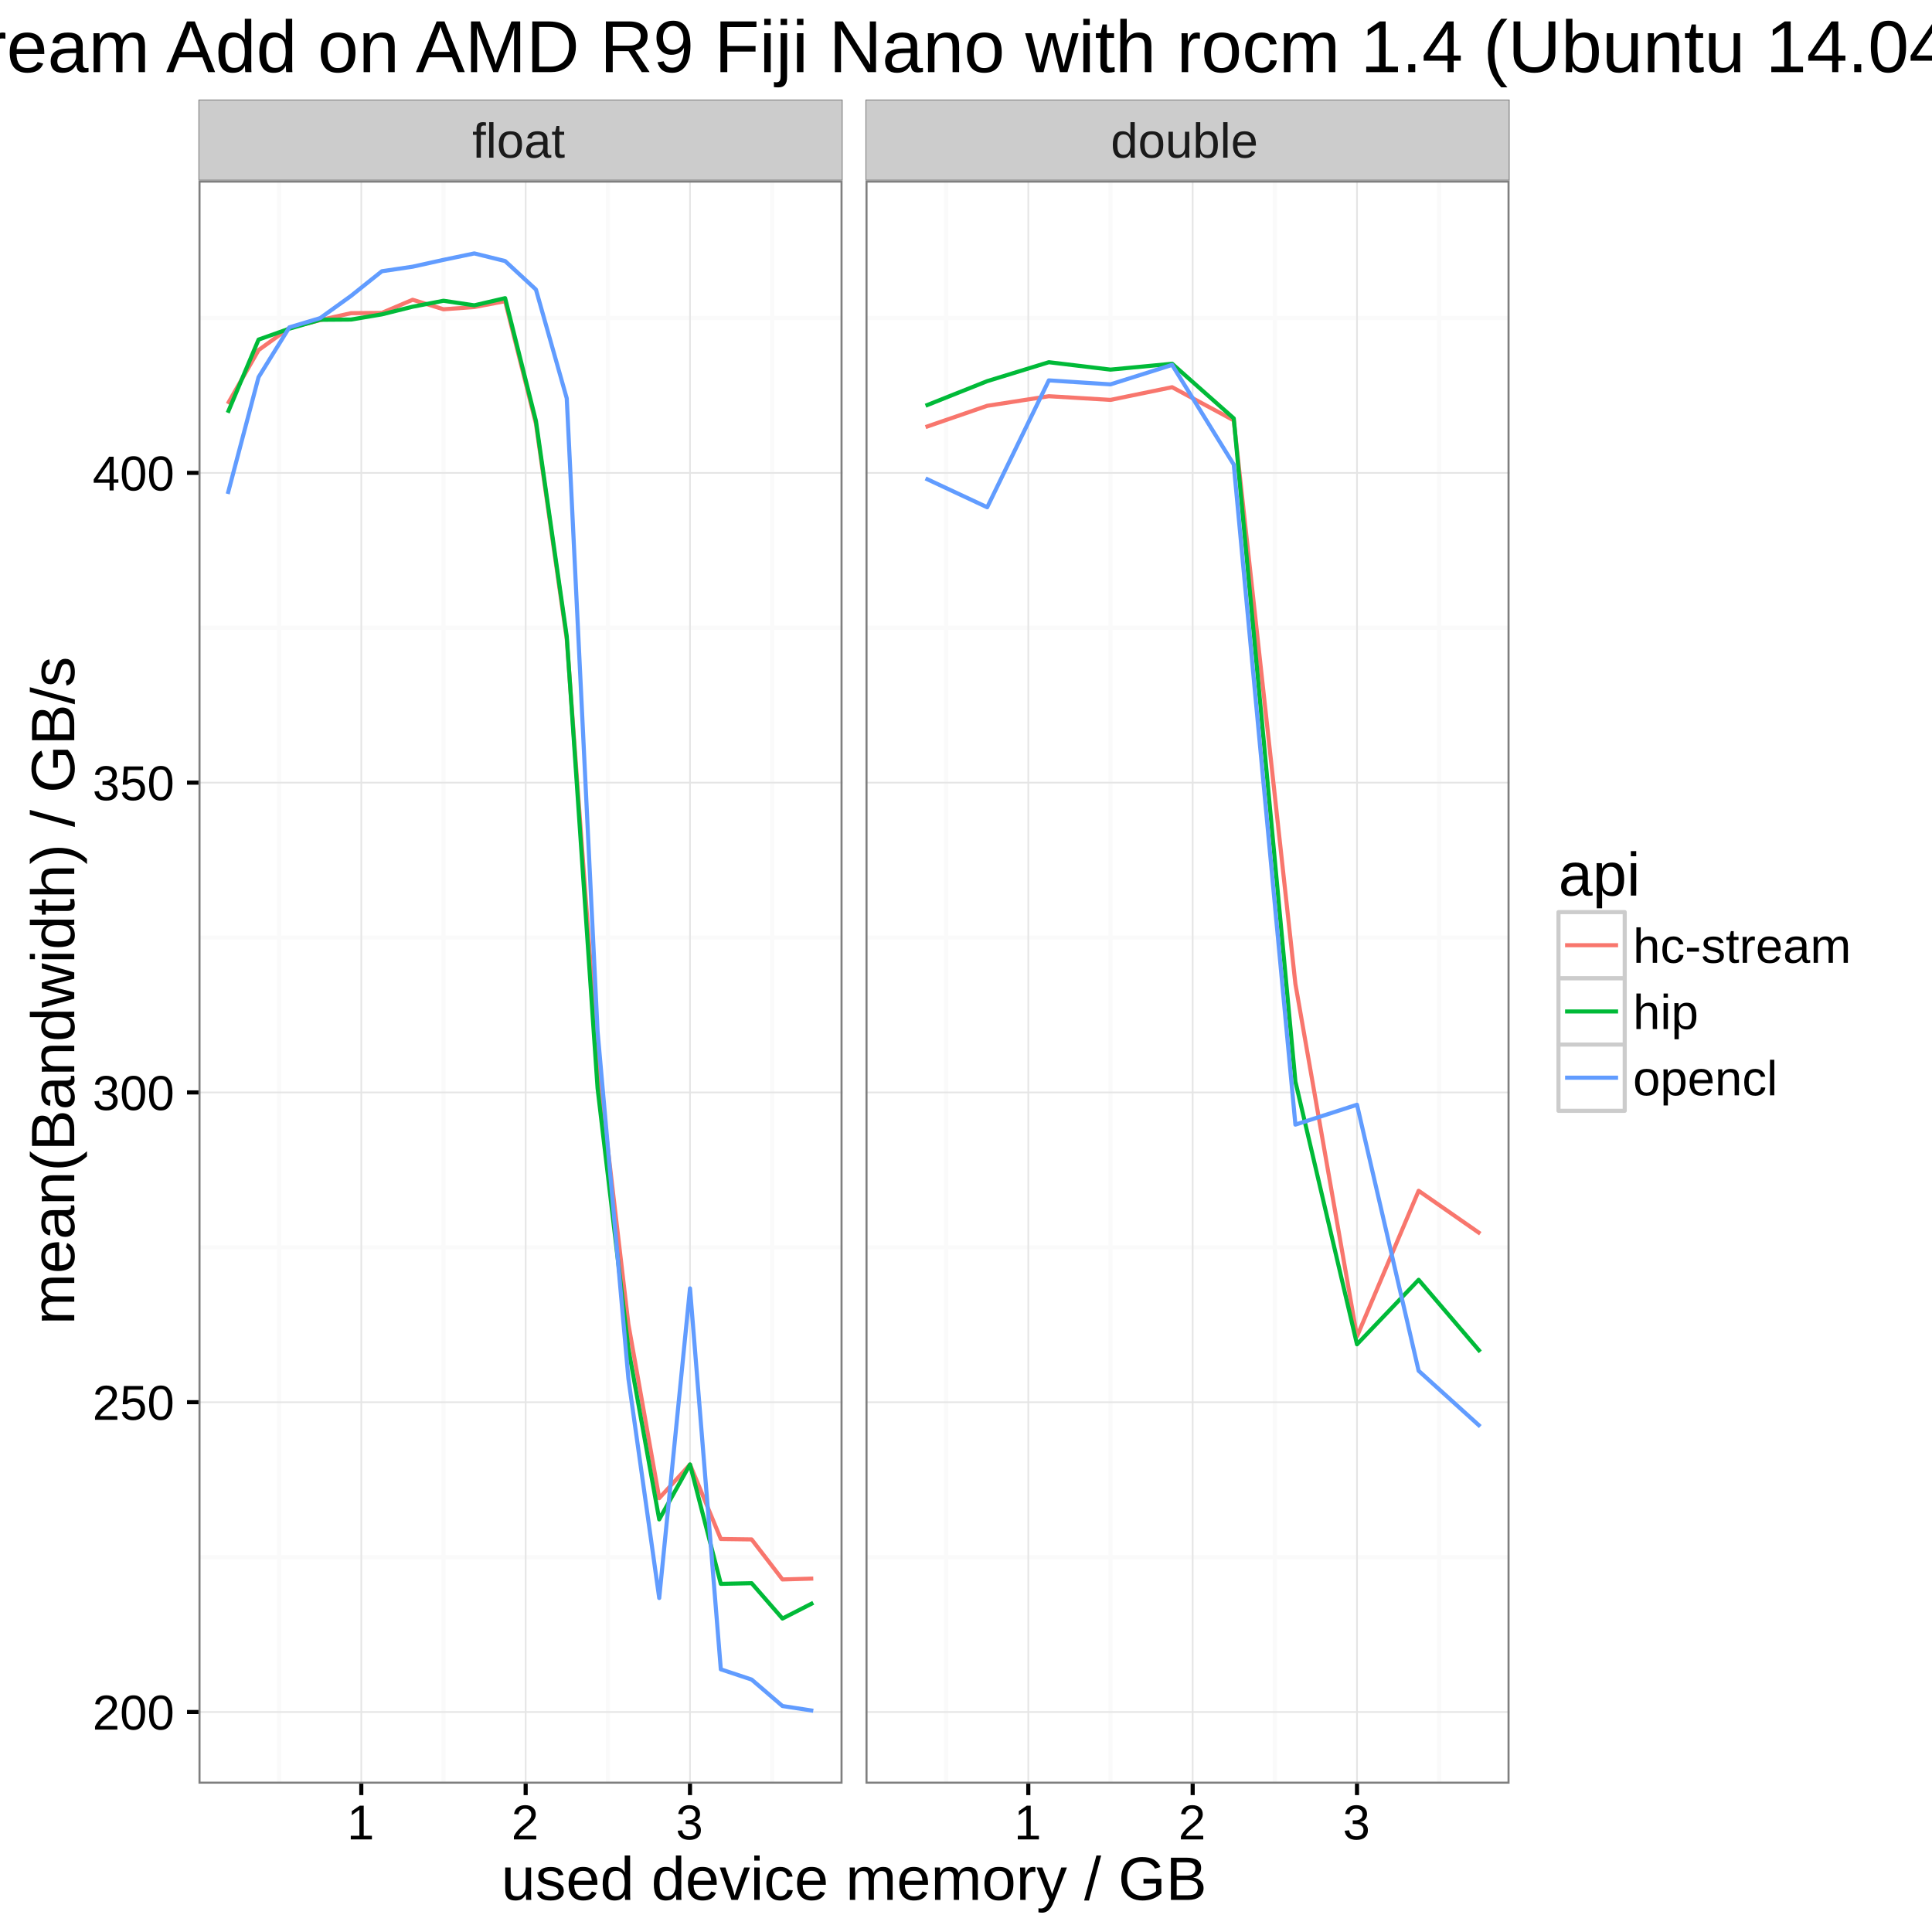
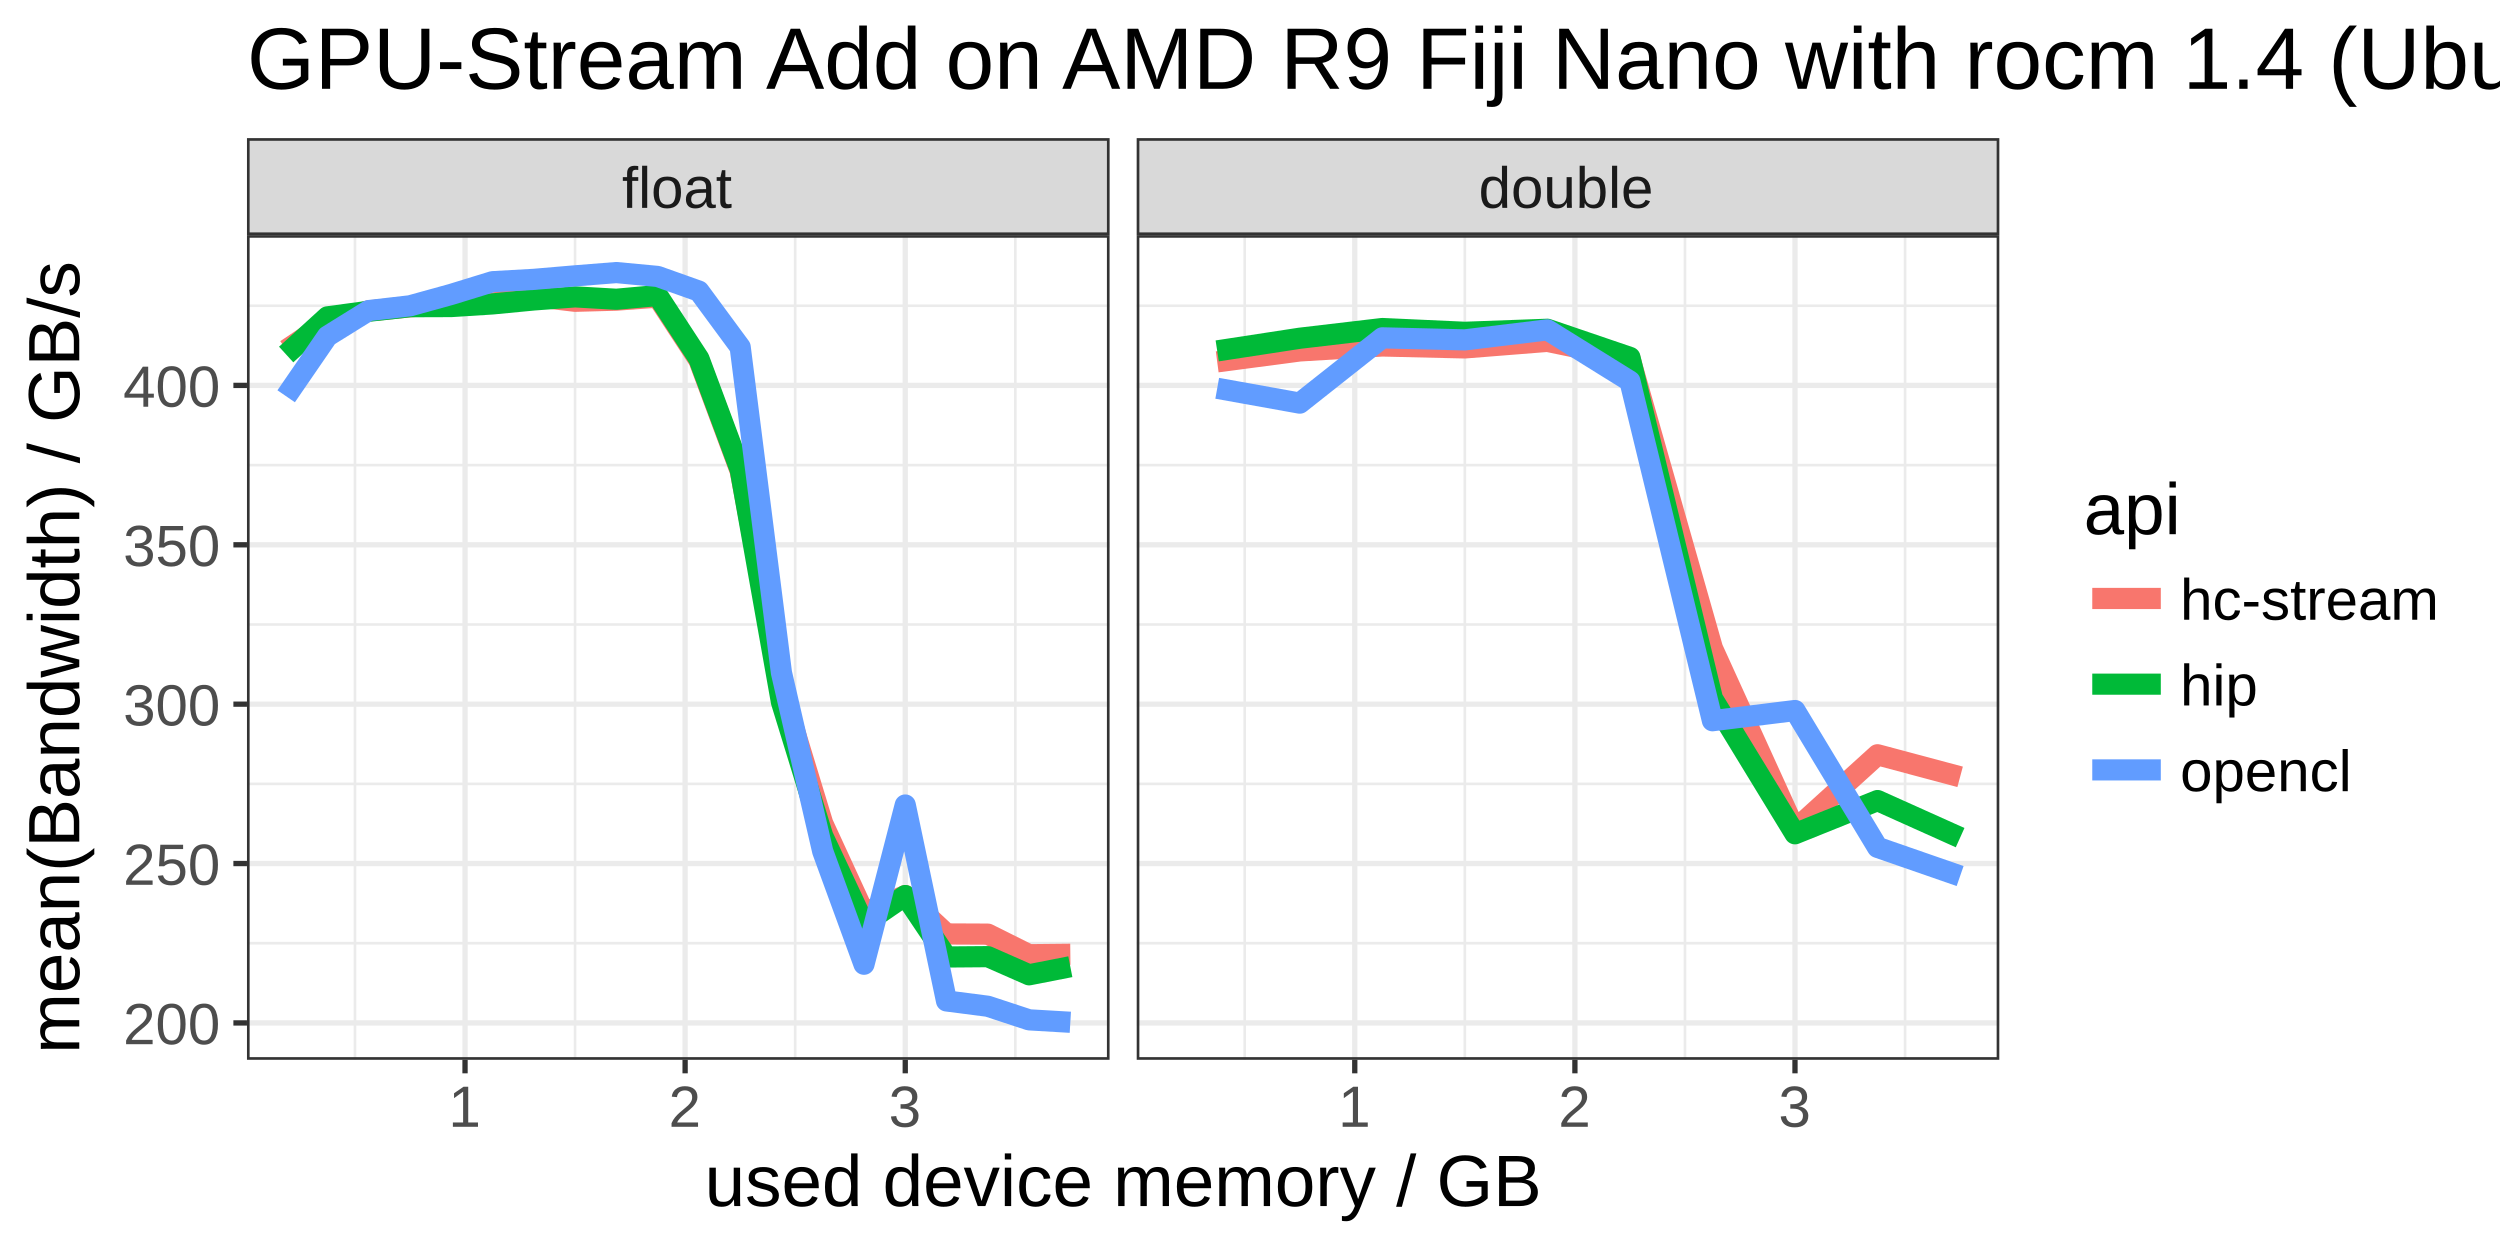
- <svg xmlns="http://www.w3.org/2000/svg" viewBox="0 0 504.00 504.00">
+ <svg xmlns="http://www.w3.org/2000/svg" viewBox="0 0 504.00 252.00">
  <defs>
    <style type="text/css">
    line, polyline, path, rect, circle {
      fill: none;
      stroke: #000000;
      stroke-linecap: round;
      stroke-linejoin: round;
      stroke-miterlimit: 10.00;
    }
  </style>
  </defs>
  <rect width="100%" height="100%" style="stroke: none; fill: #FFFFFF;" />
-   <rect x="0.00" y="0.00" width="504.00" height="504.00" style="stroke-width: 1.07; stroke: #FFFFFF; fill: #FFFFFF;" />
+   <rect x="0.00" y="-0.00" width="504.00" height="252.00" style="stroke-width: 1.07; stroke: #FFFFFF; fill: #FFFFFF;" />
  <defs>
    <clipPath id="cp1">
-       <rect x="51.78" y="47.11" width="168.02" height="418.20" />
+       <rect x="49.79" y="47.39" width="173.90" height="166.26" />
    </clipPath>
  </defs>
-   <rect x="51.78" y="47.11" width="168.02" height="418.20" style="stroke-width: 1.07; stroke: none; fill: #FFFFFF;" clip-path="url(#cp1)" />
-   <polyline points="51.78,406.20 219.80,406.20 " style="stroke-width: 1.07; stroke: #FAFAFA; stroke-linecap: butt;" clip-path="url(#cp1)" />
-   <polyline points="51.78,325.39 219.80,325.39 " style="stroke-width: 1.07; stroke: #FAFAFA; stroke-linecap: butt;" clip-path="url(#cp1)" />
-   <polyline points="51.78,244.58 219.80,244.58 " style="stroke-width: 1.07; stroke: #FAFAFA; stroke-linecap: butt;" clip-path="url(#cp1)" />
-   <polyline points="51.78,163.76 219.80,163.76 " style="stroke-width: 1.07; stroke: #FAFAFA; stroke-linecap: butt;" clip-path="url(#cp1)" />
-   <polyline points="51.78,82.95 219.80,82.95 " style="stroke-width: 1.07; stroke: #FAFAFA; stroke-linecap: butt;" clip-path="url(#cp1)" />
-   <polyline points="72.81,465.30 72.81,47.11 " style="stroke-width: 1.07; stroke: #FAFAFA; stroke-linecap: butt;" clip-path="url(#cp1)" />
-   <polyline points="115.69,465.30 115.69,47.11 " style="stroke-width: 1.07; stroke: #FAFAFA; stroke-linecap: butt;" clip-path="url(#cp1)" />
-   <polyline points="158.57,465.30 158.57,47.11 " style="stroke-width: 1.07; stroke: #FAFAFA; stroke-linecap: butt;" clip-path="url(#cp1)" />
-   <polyline points="201.44,465.30 201.44,47.11 " style="stroke-width: 1.07; stroke: #FAFAFA; stroke-linecap: butt;" clip-path="url(#cp1)" />
-   <polyline points="51.78,446.61 219.80,446.61 " style="stroke-width: 0.43; stroke: #E5E5E5; stroke-linecap: butt;" clip-path="url(#cp1)" />
-   <polyline points="51.78,365.79 219.80,365.79 " style="stroke-width: 0.43; stroke: #E5E5E5; stroke-linecap: butt;" clip-path="url(#cp1)" />
-   <polyline points="51.78,284.98 219.80,284.98 " style="stroke-width: 0.43; stroke: #E5E5E5; stroke-linecap: butt;" clip-path="url(#cp1)" />
-   <polyline points="51.78,204.17 219.80,204.17 " style="stroke-width: 0.43; stroke: #E5E5E5; stroke-linecap: butt;" clip-path="url(#cp1)" />
-   <polyline points="51.78,123.36 219.80,123.36 " style="stroke-width: 0.43; stroke: #E5E5E5; stroke-linecap: butt;" clip-path="url(#cp1)" />
-   <polyline points="94.25,465.30 94.25,47.11 " style="stroke-width: 0.43; stroke: #E5E5E5; stroke-linecap: butt;" clip-path="url(#cp1)" />
-   <polyline points="137.13,465.30 137.13,47.11 " style="stroke-width: 0.43; stroke: #E5E5E5; stroke-linecap: butt;" clip-path="url(#cp1)" />
-   <polyline points="180.00,465.30 180.00,47.11 " style="stroke-width: 0.43; stroke: #E5E5E5; stroke-linecap: butt;" clip-path="url(#cp1)" />
-   <polyline points="59.41,105.36 67.45,91.33 75.49,85.53 83.53,83.50 91.57,81.70 99.61,81.62 107.65,78.20 115.69,80.68 123.73,80.10 131.77,78.57 139.81,110.54 147.85,166.74 155.89,276.74 163.93,345.44 171.97,390.83 180.00,382.05 188.04,401.48 196.08,401.59 204.12,412.03 212.16,411.80 " style="stroke-width: 1.07; stroke: #F8766D; stroke-linecap: butt;" clip-path="url(#cp1)" />
-   <polyline points="59.41,107.67 67.45,88.59 75.49,85.74 83.53,83.42 91.57,83.36 99.61,82.01 107.65,80.01 115.69,78.46 123.73,79.65 131.77,77.78 139.81,109.81 147.85,166.02 155.89,283.89 163.93,351.82 171.97,396.37 180.00,382.03 188.04,413.18 196.08,413.01 204.12,422.23 212.16,418.12 " style="stroke-width: 1.07; stroke: #00BA38; stroke-linecap: butt;" clip-path="url(#cp1)" />
-   <polyline points="59.41,128.85 67.45,98.39 75.49,85.39 83.53,82.98 91.57,77.19 99.61,70.76 107.65,69.57 115.69,67.79 123.73,66.11 131.77,68.10 139.81,75.53 147.85,103.92 155.89,269.04 163.93,359.61 171.97,416.87 180.00,336.10 188.04,435.48 196.08,438.15 204.12,445.05 212.16,446.29 " style="stroke-width: 1.07; stroke: #619CFF; stroke-linecap: butt;" clip-path="url(#cp1)" />
-   <rect x="51.78" y="47.11" width="168.02" height="418.20" style="stroke-width: 1.07; stroke: #7F7F7F;" clip-path="url(#cp1)" />
+   <rect x="49.79" y="47.39" width="173.90" height="166.26" style="stroke-width: 1.07; stroke: none; fill: #FFFFFF;" clip-path="url(#cp1)" />
+   <polyline points="49.79,190.15 223.68,190.15 " style="stroke-width: 0.53; stroke: #EBEBEB; stroke-linecap: butt;" clip-path="url(#cp1)" />
+   <polyline points="49.79,158.03 223.68,158.03 " style="stroke-width: 0.53; stroke: #EBEBEB; stroke-linecap: butt;" clip-path="url(#cp1)" />
+   <polyline points="49.79,125.90 223.68,125.90 " style="stroke-width: 0.53; stroke: #EBEBEB; stroke-linecap: butt;" clip-path="url(#cp1)" />
+   <polyline points="49.79,93.77 223.68,93.77 " style="stroke-width: 0.53; stroke: #EBEBEB; stroke-linecap: butt;" clip-path="url(#cp1)" />
+   <polyline points="49.79,61.64 223.68,61.64 " style="stroke-width: 0.53; stroke: #EBEBEB; stroke-linecap: butt;" clip-path="url(#cp1)" />
+   <polyline points="71.56,213.65 71.56,47.39 " style="stroke-width: 0.53; stroke: #EBEBEB; stroke-linecap: butt;" clip-path="url(#cp1)" />
+   <polyline points="115.93,213.65 115.93,47.39 " style="stroke-width: 0.53; stroke: #EBEBEB; stroke-linecap: butt;" clip-path="url(#cp1)" />
+   <polyline points="160.31,213.65 160.31,47.39 " style="stroke-width: 0.53; stroke: #EBEBEB; stroke-linecap: butt;" clip-path="url(#cp1)" />
+   <polyline points="204.69,213.65 204.69,47.39 " style="stroke-width: 0.53; stroke: #EBEBEB; stroke-linecap: butt;" clip-path="url(#cp1)" />
+   <polyline points="49.79,206.22 223.68,206.22 " style="stroke-width: 1.07; stroke: #EBEBEB; stroke-linecap: butt;" clip-path="url(#cp1)" />
+   <polyline points="49.79,174.09 223.68,174.09 " style="stroke-width: 1.07; stroke: #EBEBEB; stroke-linecap: butt;" clip-path="url(#cp1)" />
+   <polyline points="49.79,141.96 223.68,141.96 " style="stroke-width: 1.07; stroke: #EBEBEB; stroke-linecap: butt;" clip-path="url(#cp1)" />
+   <polyline points="49.79,109.83 223.68,109.83 " style="stroke-width: 1.07; stroke: #EBEBEB; stroke-linecap: butt;" clip-path="url(#cp1)" />
+   <polyline points="49.79,77.70 223.68,77.70 " style="stroke-width: 1.07; stroke: #EBEBEB; stroke-linecap: butt;" clip-path="url(#cp1)" />
+   <polyline points="93.75,213.65 93.75,47.39 " style="stroke-width: 1.07; stroke: #EBEBEB; stroke-linecap: butt;" clip-path="url(#cp1)" />
+   <polyline points="138.12,213.65 138.12,47.39 " style="stroke-width: 1.07; stroke: #EBEBEB; stroke-linecap: butt;" clip-path="url(#cp1)" />
+   <polyline points="182.50,213.65 182.50,47.39 " style="stroke-width: 1.07; stroke: #EBEBEB; stroke-linecap: butt;" clip-path="url(#cp1)" />
+   <polyline points="57.69,70.55 66.01,64.97 74.33,62.67 82.65,61.86 90.97,61.14 99.29,61.11 107.61,59.75 115.93,60.74 124.25,60.51 132.58,59.90 140.90,72.61 149.22,94.95 157.54,138.69 165.86,166.00 174.18,184.04 182.50,180.55 190.82,188.28 199.14,188.32 207.46,192.47 215.78,192.38 " style="stroke-width: 4.27; stroke: #F8766D; stroke-linecap: butt;" clip-path="url(#cp1)" />
+   <polyline points="57.69,71.47 66.01,63.88 74.33,62.75 82.65,61.83 90.97,61.80 99.29,61.27 107.61,60.47 115.93,59.85 124.25,60.33 132.58,59.58 140.90,72.32 149.22,94.67 157.54,141.53 165.86,168.53 174.18,186.25 182.50,180.54 190.82,192.93 199.14,192.86 207.46,196.52 215.78,194.89 " style="stroke-width: 4.27; stroke: #00BA38; stroke-linecap: butt;" clip-path="url(#cp1)" />
+   <polyline points="57.69,79.89 66.01,67.78 74.33,62.61 82.65,61.65 90.97,59.35 99.29,56.79 107.61,56.32 115.93,55.61 124.25,54.95 132.58,55.73 140.90,58.69 149.22,69.98 157.54,135.62 165.86,171.63 174.18,194.39 182.50,162.29 190.82,201.79 199.14,202.86 207.46,205.60 215.78,206.09 " style="stroke-width: 4.27; stroke: #619CFF; stroke-linecap: butt;" clip-path="url(#cp1)" />
+   <rect x="49.79" y="47.39" width="173.90" height="166.26" style="stroke-width: 1.07; stroke: #333333;" clip-path="url(#cp1)" />
  <defs>
    <clipPath id="cp2">
-       <rect x="0.00" y="0.00" width="504.00" height="504.00" />
+       <rect x="0.00" y="0.00" width="504.00" height="252.00" />
    </clipPath>
  </defs>
  <defs>
    <clipPath id="cp3">
-       <rect x="225.78" y="47.11" width="168.02" height="418.20" />
+       <rect x="229.16" y="47.39" width="173.90" height="166.26" />
    </clipPath>
  </defs>
-   <rect x="225.78" y="47.11" width="168.02" height="418.20" style="stroke-width: 1.07; stroke: none; fill: #FFFFFF;" clip-path="url(#cp3)" />
-   <polyline points="225.78,406.20 393.80,406.20 " style="stroke-width: 1.07; stroke: #FAFAFA; stroke-linecap: butt;" clip-path="url(#cp3)" />
-   <polyline points="225.78,325.39 393.80,325.39 " style="stroke-width: 1.07; stroke: #FAFAFA; stroke-linecap: butt;" clip-path="url(#cp3)" />
-   <polyline points="225.78,244.58 393.80,244.58 " style="stroke-width: 1.07; stroke: #FAFAFA; stroke-linecap: butt;" clip-path="url(#cp3)" />
-   <polyline points="225.78,163.76 393.80,163.76 " style="stroke-width: 1.07; stroke: #FAFAFA; stroke-linecap: butt;" clip-path="url(#cp3)" />
-   <polyline points="225.78,82.95 393.80,82.95 " style="stroke-width: 1.07; stroke: #FAFAFA; stroke-linecap: butt;" clip-path="url(#cp3)" />
-   <polyline points="246.81,465.30 246.81,47.11 " style="stroke-width: 1.07; stroke: #FAFAFA; stroke-linecap: butt;" clip-path="url(#cp3)" />
-   <polyline points="289.69,465.30 289.69,47.11 " style="stroke-width: 1.07; stroke: #FAFAFA; stroke-linecap: butt;" clip-path="url(#cp3)" />
-   <polyline points="332.57,465.30 332.57,47.11 " style="stroke-width: 1.07; stroke: #FAFAFA; stroke-linecap: butt;" clip-path="url(#cp3)" />
-   <polyline points="375.44,465.30 375.44,47.11 " style="stroke-width: 1.07; stroke: #FAFAFA; stroke-linecap: butt;" clip-path="url(#cp3)" />
-   <polyline points="225.78,446.61 393.80,446.61 " style="stroke-width: 0.43; stroke: #E5E5E5; stroke-linecap: butt;" clip-path="url(#cp3)" />
-   <polyline points="225.78,365.79 393.80,365.79 " style="stroke-width: 0.43; stroke: #E5E5E5; stroke-linecap: butt;" clip-path="url(#cp3)" />
-   <polyline points="225.78,284.98 393.80,284.98 " style="stroke-width: 0.43; stroke: #E5E5E5; stroke-linecap: butt;" clip-path="url(#cp3)" />
-   <polyline points="225.78,204.17 393.80,204.17 " style="stroke-width: 0.43; stroke: #E5E5E5; stroke-linecap: butt;" clip-path="url(#cp3)" />
-   <polyline points="225.78,123.36 393.80,123.36 " style="stroke-width: 0.43; stroke: #E5E5E5; stroke-linecap: butt;" clip-path="url(#cp3)" />
-   <polyline points="268.25,465.30 268.25,47.11 " style="stroke-width: 0.43; stroke: #E5E5E5; stroke-linecap: butt;" clip-path="url(#cp3)" />
-   <polyline points="311.13,465.30 311.13,47.11 " style="stroke-width: 0.43; stroke: #E5E5E5; stroke-linecap: butt;" clip-path="url(#cp3)" />
-   <polyline points="354.00,465.30 354.00,47.11 " style="stroke-width: 0.43; stroke: #E5E5E5; stroke-linecap: butt;" clip-path="url(#cp3)" />
-   <polyline points="241.45,111.41 257.53,105.86 273.61,103.36 289.69,104.32 305.77,101.01 321.85,109.65 337.93,256.66 354.00,348.63 370.08,310.64 386.16,321.83 " style="stroke-width: 1.07; stroke: #F8766D; stroke-linecap: butt;" clip-path="url(#cp3)" />
-   <polyline points="241.45,105.84 257.53,99.43 273.61,94.49 289.69,96.42 305.77,94.89 321.85,109.14 337.93,282.15 354.00,350.69 370.08,333.86 386.16,352.66 " style="stroke-width: 1.07; stroke: #00BA38; stroke-linecap: butt;" clip-path="url(#cp3)" />
-   <polyline points="241.45,124.81 257.53,132.33 273.61,99.23 289.69,100.27 305.77,95.19 321.85,121.19 337.93,293.38 354.00,288.19 370.08,357.60 386.16,372.14 " style="stroke-width: 1.07; stroke: #619CFF; stroke-linecap: butt;" clip-path="url(#cp3)" />
-   <rect x="225.78" y="47.11" width="168.02" height="418.20" style="stroke-width: 1.07; stroke: #7F7F7F;" clip-path="url(#cp3)" />
+   <rect x="229.16" y="47.39" width="173.90" height="166.26" style="stroke-width: 1.07; stroke: none; fill: #FFFFFF;" clip-path="url(#cp3)" />
+   <polyline points="229.16,190.15 403.06,190.15 " style="stroke-width: 0.53; stroke: #EBEBEB; stroke-linecap: butt;" clip-path="url(#cp3)" />
+   <polyline points="229.16,158.03 403.06,158.03 " style="stroke-width: 0.53; stroke: #EBEBEB; stroke-linecap: butt;" clip-path="url(#cp3)" />
+   <polyline points="229.16,125.90 403.06,125.90 " style="stroke-width: 0.53; stroke: #EBEBEB; stroke-linecap: butt;" clip-path="url(#cp3)" />
+   <polyline points="229.16,93.77 403.06,93.77 " style="stroke-width: 0.53; stroke: #EBEBEB; stroke-linecap: butt;" clip-path="url(#cp3)" />
+   <polyline points="229.16,61.64 403.06,61.64 " style="stroke-width: 0.53; stroke: #EBEBEB; stroke-linecap: butt;" clip-path="url(#cp3)" />
+   <polyline points="250.93,213.65 250.93,47.39 " style="stroke-width: 0.53; stroke: #EBEBEB; stroke-linecap: butt;" clip-path="url(#cp3)" />
+   <polyline points="295.31,213.65 295.31,47.39 " style="stroke-width: 0.53; stroke: #EBEBEB; stroke-linecap: butt;" clip-path="url(#cp3)" />
+   <polyline points="339.69,213.65 339.69,47.39 " style="stroke-width: 0.53; stroke: #EBEBEB; stroke-linecap: butt;" clip-path="url(#cp3)" />
+   <polyline points="384.06,213.65 384.06,47.39 " style="stroke-width: 0.53; stroke: #EBEBEB; stroke-linecap: butt;" clip-path="url(#cp3)" />
+   <polyline points="229.16,206.22 403.06,206.22 " style="stroke-width: 1.07; stroke: #EBEBEB; stroke-linecap: butt;" clip-path="url(#cp3)" />
+   <polyline points="229.16,174.09 403.06,174.09 " style="stroke-width: 1.07; stroke: #EBEBEB; stroke-linecap: butt;" clip-path="url(#cp3)" />
+   <polyline points="229.16,141.96 403.06,141.96 " style="stroke-width: 1.07; stroke: #EBEBEB; stroke-linecap: butt;" clip-path="url(#cp3)" />
+   <polyline points="229.16,109.83 403.06,109.83 " style="stroke-width: 1.07; stroke: #EBEBEB; stroke-linecap: butt;" clip-path="url(#cp3)" />
+   <polyline points="229.16,77.70 403.06,77.70 " style="stroke-width: 1.07; stroke: #EBEBEB; stroke-linecap: butt;" clip-path="url(#cp3)" />
+   <polyline points="273.12,213.65 273.12,47.39 " style="stroke-width: 1.07; stroke: #EBEBEB; stroke-linecap: butt;" clip-path="url(#cp3)" />
+   <polyline points="317.50,213.65 317.50,47.39 " style="stroke-width: 1.07; stroke: #EBEBEB; stroke-linecap: butt;" clip-path="url(#cp3)" />
+   <polyline points="361.87,213.65 361.87,47.39 " style="stroke-width: 1.07; stroke: #EBEBEB; stroke-linecap: butt;" clip-path="url(#cp3)" />
+   <polyline points="245.39,72.95 262.03,70.75 278.67,69.75 295.31,70.14 311.95,68.82 328.59,72.26 345.23,130.70 361.87,167.26 378.51,152.16 395.16,156.61 " style="stroke-width: 4.27; stroke: #F8766D; stroke-linecap: butt;" clip-path="url(#cp3)" />
+   <polyline points="245.39,70.74 262.03,68.19 278.67,66.23 295.31,66.99 311.95,66.38 328.59,72.05 345.23,140.83 361.87,168.09 378.51,161.39 395.16,168.87 " style="stroke-width: 4.27; stroke: #00BA38; stroke-linecap: butt;" clip-path="url(#cp3)" />
+   <polyline points="245.39,78.28 262.03,81.27 278.67,68.11 295.31,68.52 311.95,66.50 328.59,76.84 345.23,145.30 361.87,143.24 378.51,170.83 395.16,176.61 " style="stroke-width: 4.27; stroke: #619CFF; stroke-linecap: butt;" clip-path="url(#cp3)" />
+   <rect x="229.16" y="47.39" width="173.90" height="166.26" style="stroke-width: 1.07; stroke: #333333;" clip-path="url(#cp3)" />
  <defs>
    <clipPath id="cp4">
-       <rect x="0.00" y="0.00" width="504.00" height="504.00" />
+       <rect x="0.00" y="0.00" width="504.00" height="252.00" />
    </clipPath>
  </defs>
  <defs>
    <clipPath id="cp5">
-       <rect x="51.78" y="25.98" width="168.02" height="21.12" />
+       <rect x="49.79" y="27.85" width="173.90" height="19.54" />
    </clipPath>
  </defs>
-   <rect x="51.78" y="25.98" width="168.02" height="21.12" style="stroke-width: 0.43; stroke: #7F7F7F; fill: #CCCCCC;" clip-path="url(#cp5)" />
+   <rect x="49.79" y="27.85" width="173.90" height="19.54" style="stroke-width: 1.07; stroke: #333333; fill: #D9D9D9;" clip-path="url(#cp5)" />
  <g clip-path="url(#cp5)">
-     <text x="123.19" y="41.13" style="font-size: 9.60pt; fill: #1A1A1A; font-family: Arial;">float</text>
+     <text x="125.39" y="41.91" style="font-size: 8.80pt; fill: #1A1A1A; font-family: Arial;">float</text>
  </g>
  <defs>
    <clipPath id="cp6">
-       <rect x="0.00" y="0.00" width="504.00" height="504.00" />
+       <rect x="0.00" y="0.00" width="504.00" height="252.00" />
    </clipPath>
  </defs>
  <defs>
    <clipPath id="cp7">
-       <rect x="225.78" y="25.98" width="168.02" height="21.12" />
+       <rect x="229.16" y="27.85" width="173.90" height="19.54" />
    </clipPath>
  </defs>
-   <rect x="225.78" y="25.98" width="168.02" height="21.12" style="stroke-width: 0.43; stroke: #7F7F7F; fill: #CCCCCC;" clip-path="url(#cp7)" />
+   <rect x="229.16" y="27.85" width="173.90" height="19.54" style="stroke-width: 1.07; stroke: #333333; fill: #D9D9D9;" clip-path="url(#cp7)" />
  <g clip-path="url(#cp7)">
-     <text x="289.77" y="41.13" style="font-size: 9.60pt; fill: #1A1A1A; font-family: Arial;">double</text>
+     <text x="298.09" y="41.91" style="font-size: 8.80pt; fill: #1A1A1A; font-family: Arial;">double</text>
  </g>
  <defs>
    <clipPath id="cp8">
-       <rect x="0.00" y="0.00" width="504.00" height="504.00" />
+       <rect x="0.00" y="0.00" width="504.00" height="252.00" />
    </clipPath>
  </defs>
+   <polyline points="93.75,216.39 93.75,213.65 " style="stroke-width: 1.07; stroke: #333333; stroke-linecap: butt;" clip-path="url(#cp8)" />
+   <polyline points="138.12,216.39 138.12,213.65 " style="stroke-width: 1.07; stroke: #333333; stroke-linecap: butt;" clip-path="url(#cp8)" />
+   <polyline points="182.50,216.39 182.50,213.65 " style="stroke-width: 1.07; stroke: #333333; stroke-linecap: butt;" clip-path="url(#cp8)" />
  <g clip-path="url(#cp8)">
-     <text x="24.15" y="451.19" style="font-size: 9.60pt; font-family: Arial;">200</text>
+     <text x="90.41" y="227.17" style="font-size: 8.80pt; fill: #4D4D4D; font-family: Arial;">1</text>
  </g>
  <g clip-path="url(#cp8)">
-     <text x="24.15" y="370.38" style="font-size: 9.60pt; font-family: Arial;">250</text>
+     <text x="134.79" y="227.17" style="font-size: 8.80pt; fill: #4D4D4D; font-family: Arial;">2</text>
  </g>
  <g clip-path="url(#cp8)">
-     <text x="24.15" y="289.57" style="font-size: 9.60pt; font-family: Arial;">300</text>
+     <text x="179.16" y="227.17" style="font-size: 8.80pt; fill: #4D4D4D; font-family: Arial;">3</text>
+   </g>
+   <polyline points="273.12,216.39 273.12,213.65 " style="stroke-width: 1.07; stroke: #333333; stroke-linecap: butt;" clip-path="url(#cp8)" />
+   <polyline points="317.50,216.39 317.50,213.65 " style="stroke-width: 1.07; stroke: #333333; stroke-linecap: butt;" clip-path="url(#cp8)" />
+   <polyline points="361.87,216.39 361.87,213.65 " style="stroke-width: 1.07; stroke: #333333; stroke-linecap: butt;" clip-path="url(#cp8)" />
+   <g clip-path="url(#cp8)">
+     <text x="269.79" y="227.17" style="font-size: 8.80pt; fill: #4D4D4D; font-family: Arial;">1</text>
  </g>
  <g clip-path="url(#cp8)">
-     <text x="24.15" y="208.75" style="font-size: 9.60pt; font-family: Arial;">350</text>
+     <text x="314.16" y="227.17" style="font-size: 8.80pt; fill: #4D4D4D; font-family: Arial;">2</text>
  </g>
  <g clip-path="url(#cp8)">
-     <text x="24.15" y="127.94" style="font-size: 9.60pt; font-family: Arial;">400</text>
-   </g>
-   <polyline points="48.79,446.61 51.78,446.61 " style="stroke-width: 1.07; stroke-linecap: butt;" clip-path="url(#cp8)" />
-   <polyline points="48.79,365.79 51.78,365.79 " style="stroke-width: 1.07; stroke-linecap: butt;" clip-path="url(#cp8)" />
-   <polyline points="48.79,284.98 51.78,284.98 " style="stroke-width: 1.07; stroke-linecap: butt;" clip-path="url(#cp8)" />
-   <polyline points="48.79,204.17 51.78,204.17 " style="stroke-width: 1.07; stroke-linecap: butt;" clip-path="url(#cp8)" />
-   <polyline points="48.79,123.36 51.78,123.36 " style="stroke-width: 1.07; stroke-linecap: butt;" clip-path="url(#cp8)" />
-   <polyline points="94.25,468.29 94.25,465.30 " style="stroke-width: 1.07; stroke-linecap: butt;" clip-path="url(#cp8)" />
-   <polyline points="137.13,468.29 137.13,465.30 " style="stroke-width: 1.07; stroke-linecap: butt;" clip-path="url(#cp8)" />
-   <polyline points="180.00,468.29 180.00,465.30 " style="stroke-width: 1.07; stroke-linecap: butt;" clip-path="url(#cp8)" />
-   <g clip-path="url(#cp8)">
-     <text x="90.54" y="479.85" style="font-size: 9.60pt; font-family: Arial;">1</text>
+     <text x="358.54" y="227.17" style="font-size: 8.80pt; fill: #4D4D4D; font-family: Arial;">3</text>
  </g>
  <g clip-path="url(#cp8)">
-     <text x="133.42" y="479.85" style="font-size: 9.60pt; font-family: Arial;">2</text>
+     <text x="24.83" y="210.51" style="font-size: 8.80pt; fill: #4D4D4D; font-family: Arial;">200</text>
  </g>
  <g clip-path="url(#cp8)">
-     <text x="176.30" y="479.85" style="font-size: 9.60pt; font-family: Arial;">3</text>
-   </g>
-   <polyline points="268.25,468.29 268.25,465.30 " style="stroke-width: 1.07; stroke-linecap: butt;" clip-path="url(#cp8)" />
-   <polyline points="311.13,468.29 311.13,465.30 " style="stroke-width: 1.07; stroke-linecap: butt;" clip-path="url(#cp8)" />
-   <polyline points="354.00,468.29 354.00,465.30 " style="stroke-width: 1.07; stroke-linecap: butt;" clip-path="url(#cp8)" />
-   <g clip-path="url(#cp8)">
-     <text x="264.54" y="479.85" style="font-size: 9.60pt; font-family: Arial;">1</text>
+     <text x="24.83" y="178.38" style="font-size: 8.80pt; fill: #4D4D4D; font-family: Arial;">250</text>
  </g>
  <g clip-path="url(#cp8)">
-     <text x="307.42" y="479.85" style="font-size: 9.60pt; font-family: Arial;">2</text>
+     <text x="24.83" y="146.25" style="font-size: 8.80pt; fill: #4D4D4D; font-family: Arial;">300</text>
  </g>
  <g clip-path="url(#cp8)">
-     <text x="350.30" y="479.85" style="font-size: 9.60pt; font-family: Arial;">3</text>
+     <text x="24.83" y="114.12" style="font-size: 8.80pt; fill: #4D4D4D; font-family: Arial;">350</text>
  </g>
  <g clip-path="url(#cp8)">
-     <text x="130.75" y="495.63" style="font-size: 12.00pt; font-family: Arial;">used device memory / GB</text>
+     <text x="24.83" y="82.00" style="font-size: 8.80pt; fill: #4D4D4D; font-family: Arial;">400</text>
+   </g>
+   <polyline points="47.05,206.22 49.79,206.22 " style="stroke-width: 1.07; stroke: #333333; stroke-linecap: butt;" clip-path="url(#cp8)" />
+   <polyline points="47.05,174.09 49.79,174.09 " style="stroke-width: 1.07; stroke: #333333; stroke-linecap: butt;" clip-path="url(#cp8)" />
+   <polyline points="47.05,141.96 49.79,141.96 " style="stroke-width: 1.07; stroke: #333333; stroke-linecap: butt;" clip-path="url(#cp8)" />
+   <polyline points="47.05,109.83 49.79,109.83 " style="stroke-width: 1.07; stroke: #333333; stroke-linecap: butt;" clip-path="url(#cp8)" />
+   <polyline points="47.05,77.70 49.79,77.70 " style="stroke-width: 1.07; stroke: #333333; stroke-linecap: butt;" clip-path="url(#cp8)" />
+   <g clip-path="url(#cp8)">
+     <text x="142.06" y="243.15" style="font-size: 11.00pt; font-family: Arial;">used device memory / GB</text>
  </g>
  <g clip-path="url(#cp8)">
-     <text transform="translate(19.37,345.58) rotate(-90)" style="font-size: 12.00pt; font-family: Arial;"> mean(Bandwidth) / GB/s</text>
+     <text transform="translate(15.98,212.44) rotate(-90)" style="font-size: 11.00pt; font-family: Arial;"> mean(Bandwidth) / GB/s</text>
  </g>
-   <rect x="402.30" y="218.37" width="87.21" height="75.66" style="stroke-width: 1.07; stroke: none; fill: #FFFFFF;" clip-path="url(#cp8)" />
+   <rect x="414.40" y="91.52" width="84.12" height="78.00" style="stroke-width: 1.07; stroke: none; fill: #FFFFFF;" clip-path="url(#cp8)" />
  <g clip-path="url(#cp8)">
-     <text x="406.56" y="233.62" style="font-size: 12.00pt; font-family: Arial;">api</text>
+     <text x="420.07" y="107.69" style="font-size: 11.00pt; font-family: Arial;">api</text>
  </g>
-   <rect x="406.56" y="237.94" width="17.28" height="17.28" style="stroke-width: 1.07; stroke: #CCCCCC; fill: #FFFFFF;" clip-path="url(#cp8)" />
-   <line x1="408.28" y1="246.58" x2="422.11" y2="246.58" style="stroke-width: 1.07; stroke: #F8766D; stroke-linecap: butt;" clip-path="url(#cp8)" />
-   <rect x="406.56" y="255.22" width="17.28" height="17.28" style="stroke-width: 1.07; stroke: #CCCCCC; fill: #FFFFFF;" clip-path="url(#cp8)" />
-   <line x1="408.28" y1="263.86" x2="422.11" y2="263.86" style="stroke-width: 1.07; stroke: #00BA38; stroke-linecap: butt;" clip-path="url(#cp8)" />
-   <rect x="406.56" y="272.50" width="17.28" height="17.28" style="stroke-width: 1.07; stroke: #CCCCCC; fill: #FFFFFF;" clip-path="url(#cp8)" />
-   <line x1="408.28" y1="281.14" x2="422.11" y2="281.14" style="stroke-width: 1.07; stroke: #619CFF; stroke-linecap: butt;" clip-path="url(#cp8)" />
+   <rect x="420.07" y="112.01" width="17.28" height="17.28" style="stroke-width: 1.07; stroke: none; fill: #FFFFFF;" clip-path="url(#cp8)" />
+   <line x1="421.80" y1="120.65" x2="435.62" y2="120.65" style="stroke-width: 4.27; stroke: #F8766D; stroke-linecap: butt;" clip-path="url(#cp8)" />
+   <rect x="420.07" y="129.29" width="17.28" height="17.28" style="stroke-width: 1.07; stroke: none; fill: #FFFFFF;" clip-path="url(#cp8)" />
+   <line x1="421.80" y1="137.93" x2="435.62" y2="137.93" style="stroke-width: 4.27; stroke: #00BA38; stroke-linecap: butt;" clip-path="url(#cp8)" />
+   <rect x="420.07" y="146.57" width="17.28" height="17.28" style="stroke-width: 1.07; stroke: none; fill: #FFFFFF;" clip-path="url(#cp8)" />
+   <line x1="421.80" y1="155.21" x2="435.62" y2="155.21" style="stroke-width: 4.27; stroke: #619CFF; stroke-linecap: butt;" clip-path="url(#cp8)" />
  <g clip-path="url(#cp8)">
-     <text x="426.00" y="251.17" style="font-size: 9.60pt; font-family: Arial;">hc-stream</text>
+     <text x="439.51" y="124.94" style="font-size: 8.80pt; font-family: Arial;">hc-stream</text>
  </g>
  <g clip-path="url(#cp8)">
-     <text x="426.00" y="268.45" style="font-size: 9.60pt; font-family: Arial;">hip</text>
+     <text x="439.51" y="142.22" style="font-size: 8.80pt; font-family: Arial;">hip</text>
  </g>
  <g clip-path="url(#cp8)">
-     <text x="426.00" y="285.73" style="font-size: 9.60pt; font-family: Arial;">opencl</text>
+     <text x="439.51" y="159.50" style="font-size: 8.80pt; font-family: Arial;">opencl</text>
  </g>
  <g clip-path="url(#cp8)">
-     <text x="-70.81" y="18.81" style="font-size: 14.40pt; font-family: Arial;">GPU-Stream Add on AMD R9 Fiji Nano with rocm 1.4 (Ubuntu 14.04.5)</text>
+     <text x="49.79" y="17.90" style="font-size: 13.20pt; font-family: Arial;">GPU-Stream Add on AMD R9 Fiji Nano with rocm 1.4 (Ubuntu 14.04.5)</text>
  </g>
</svg>
